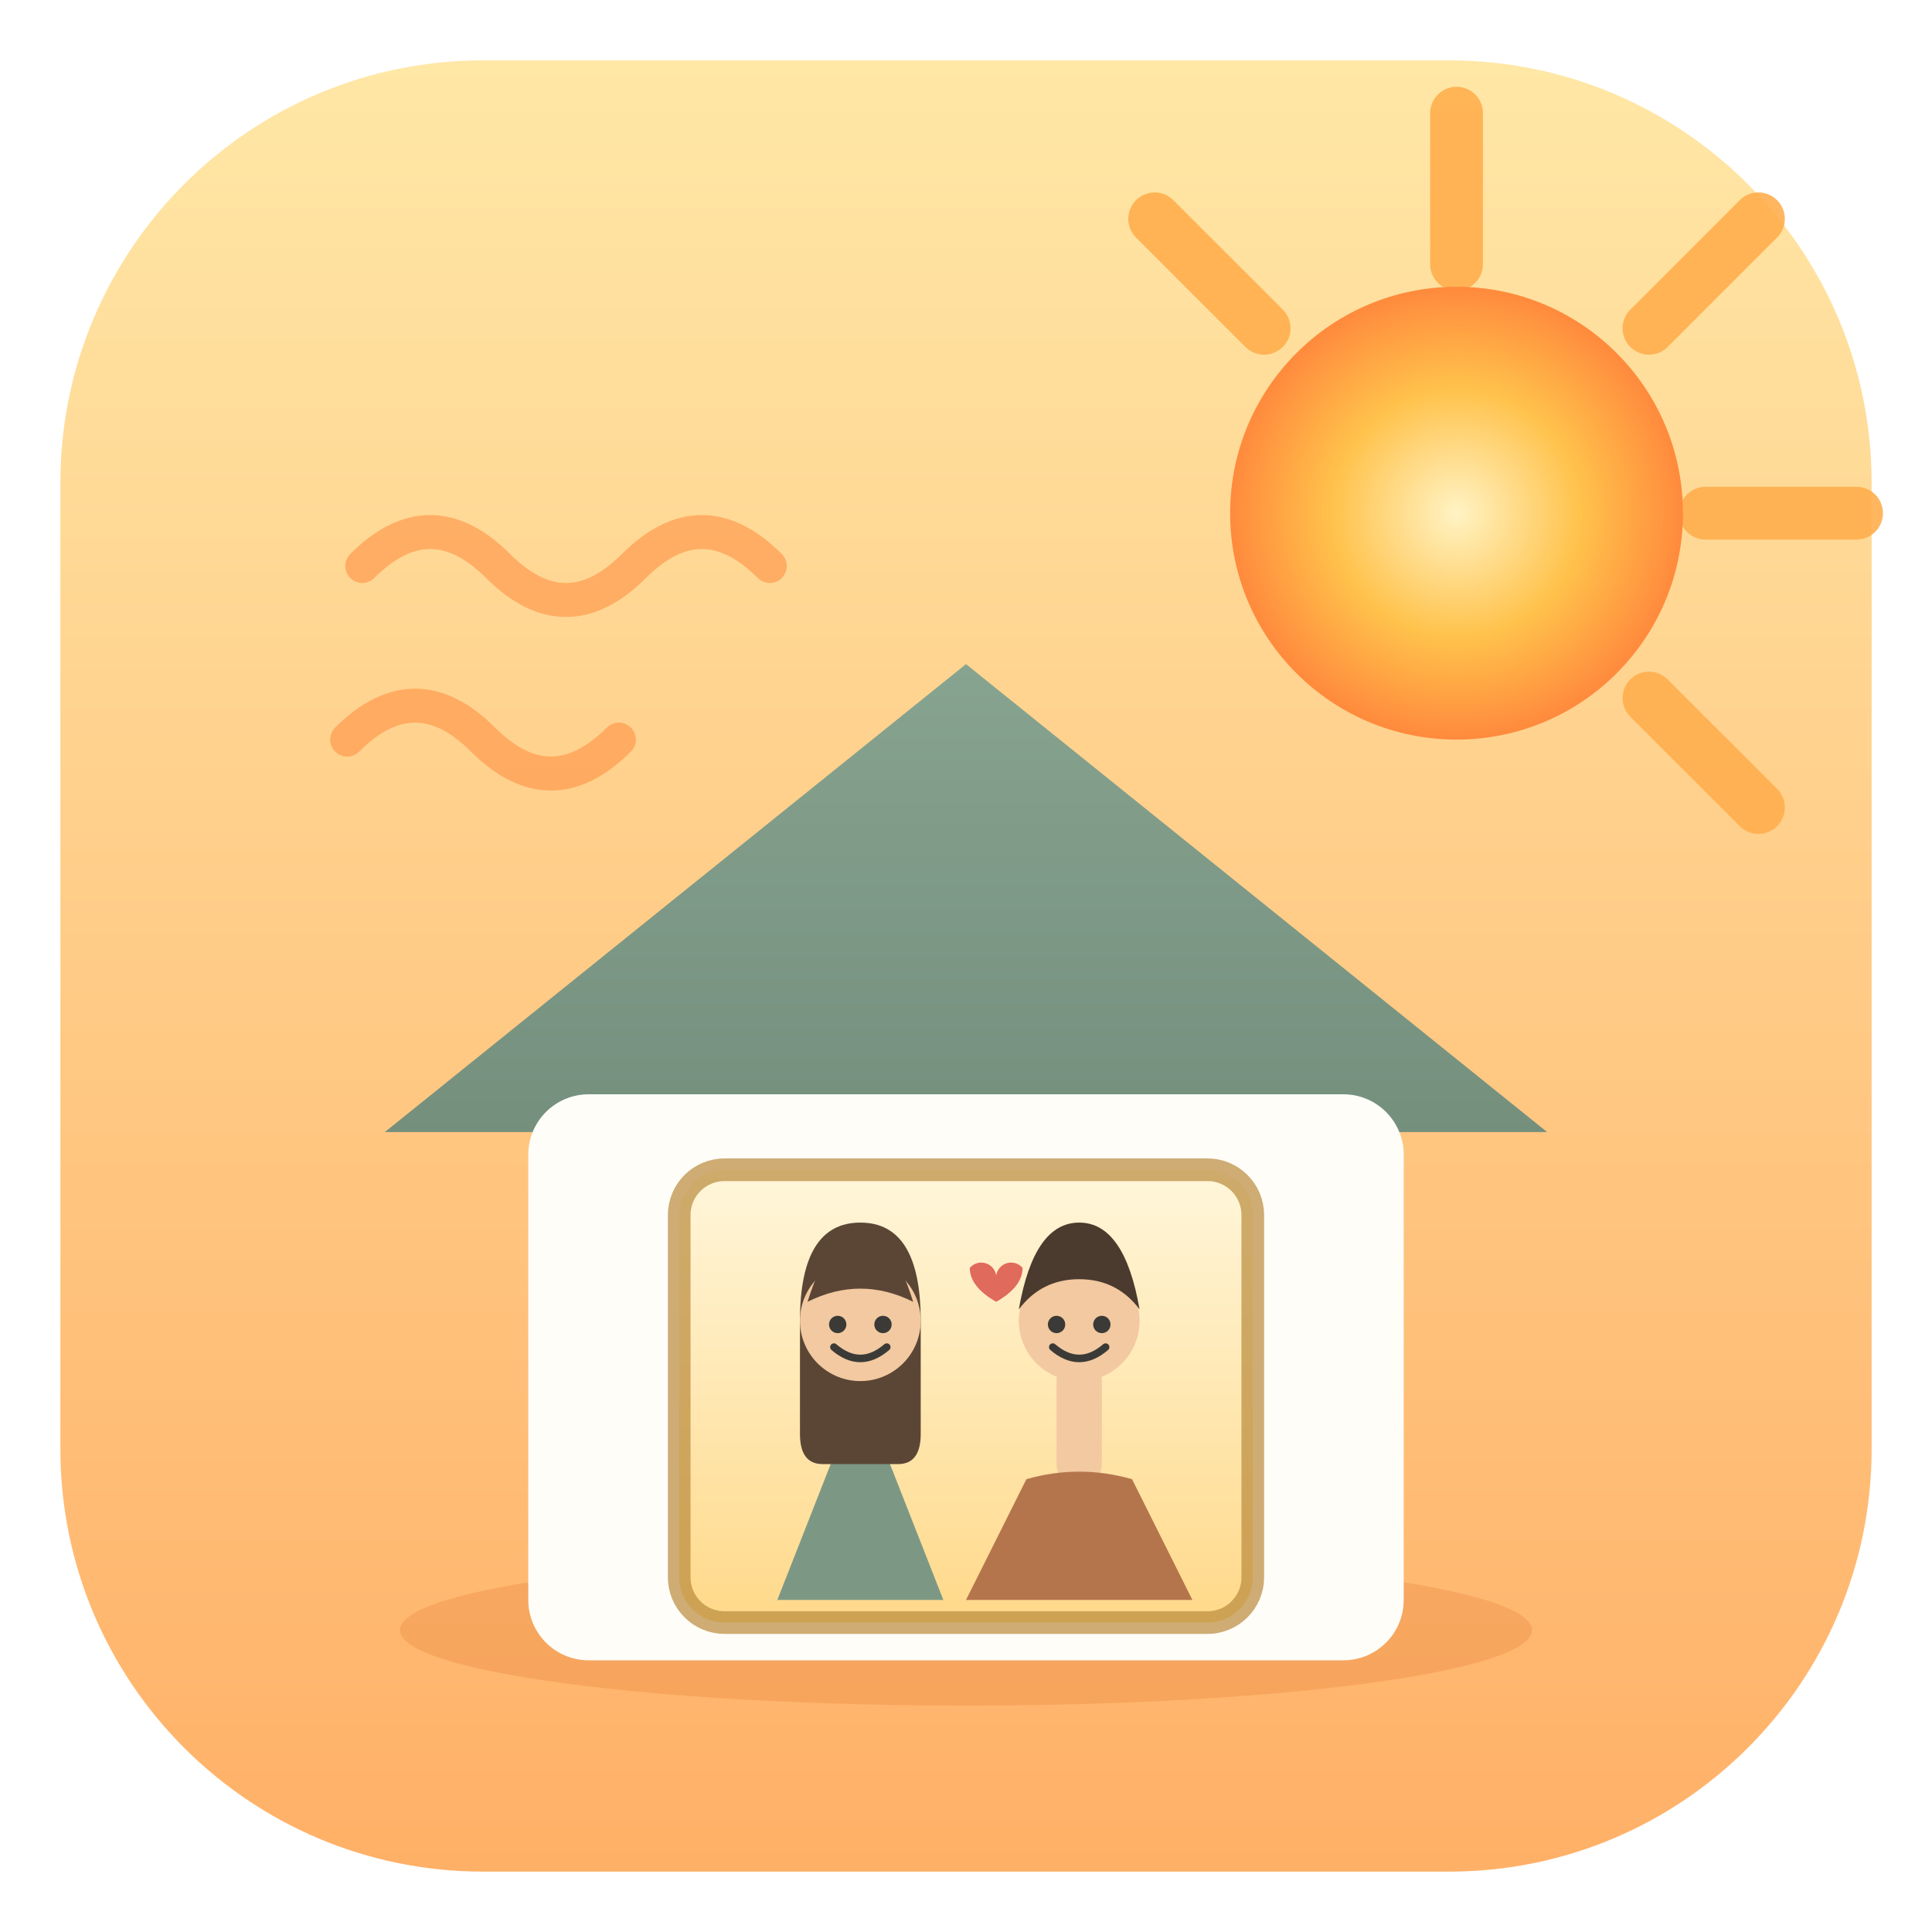
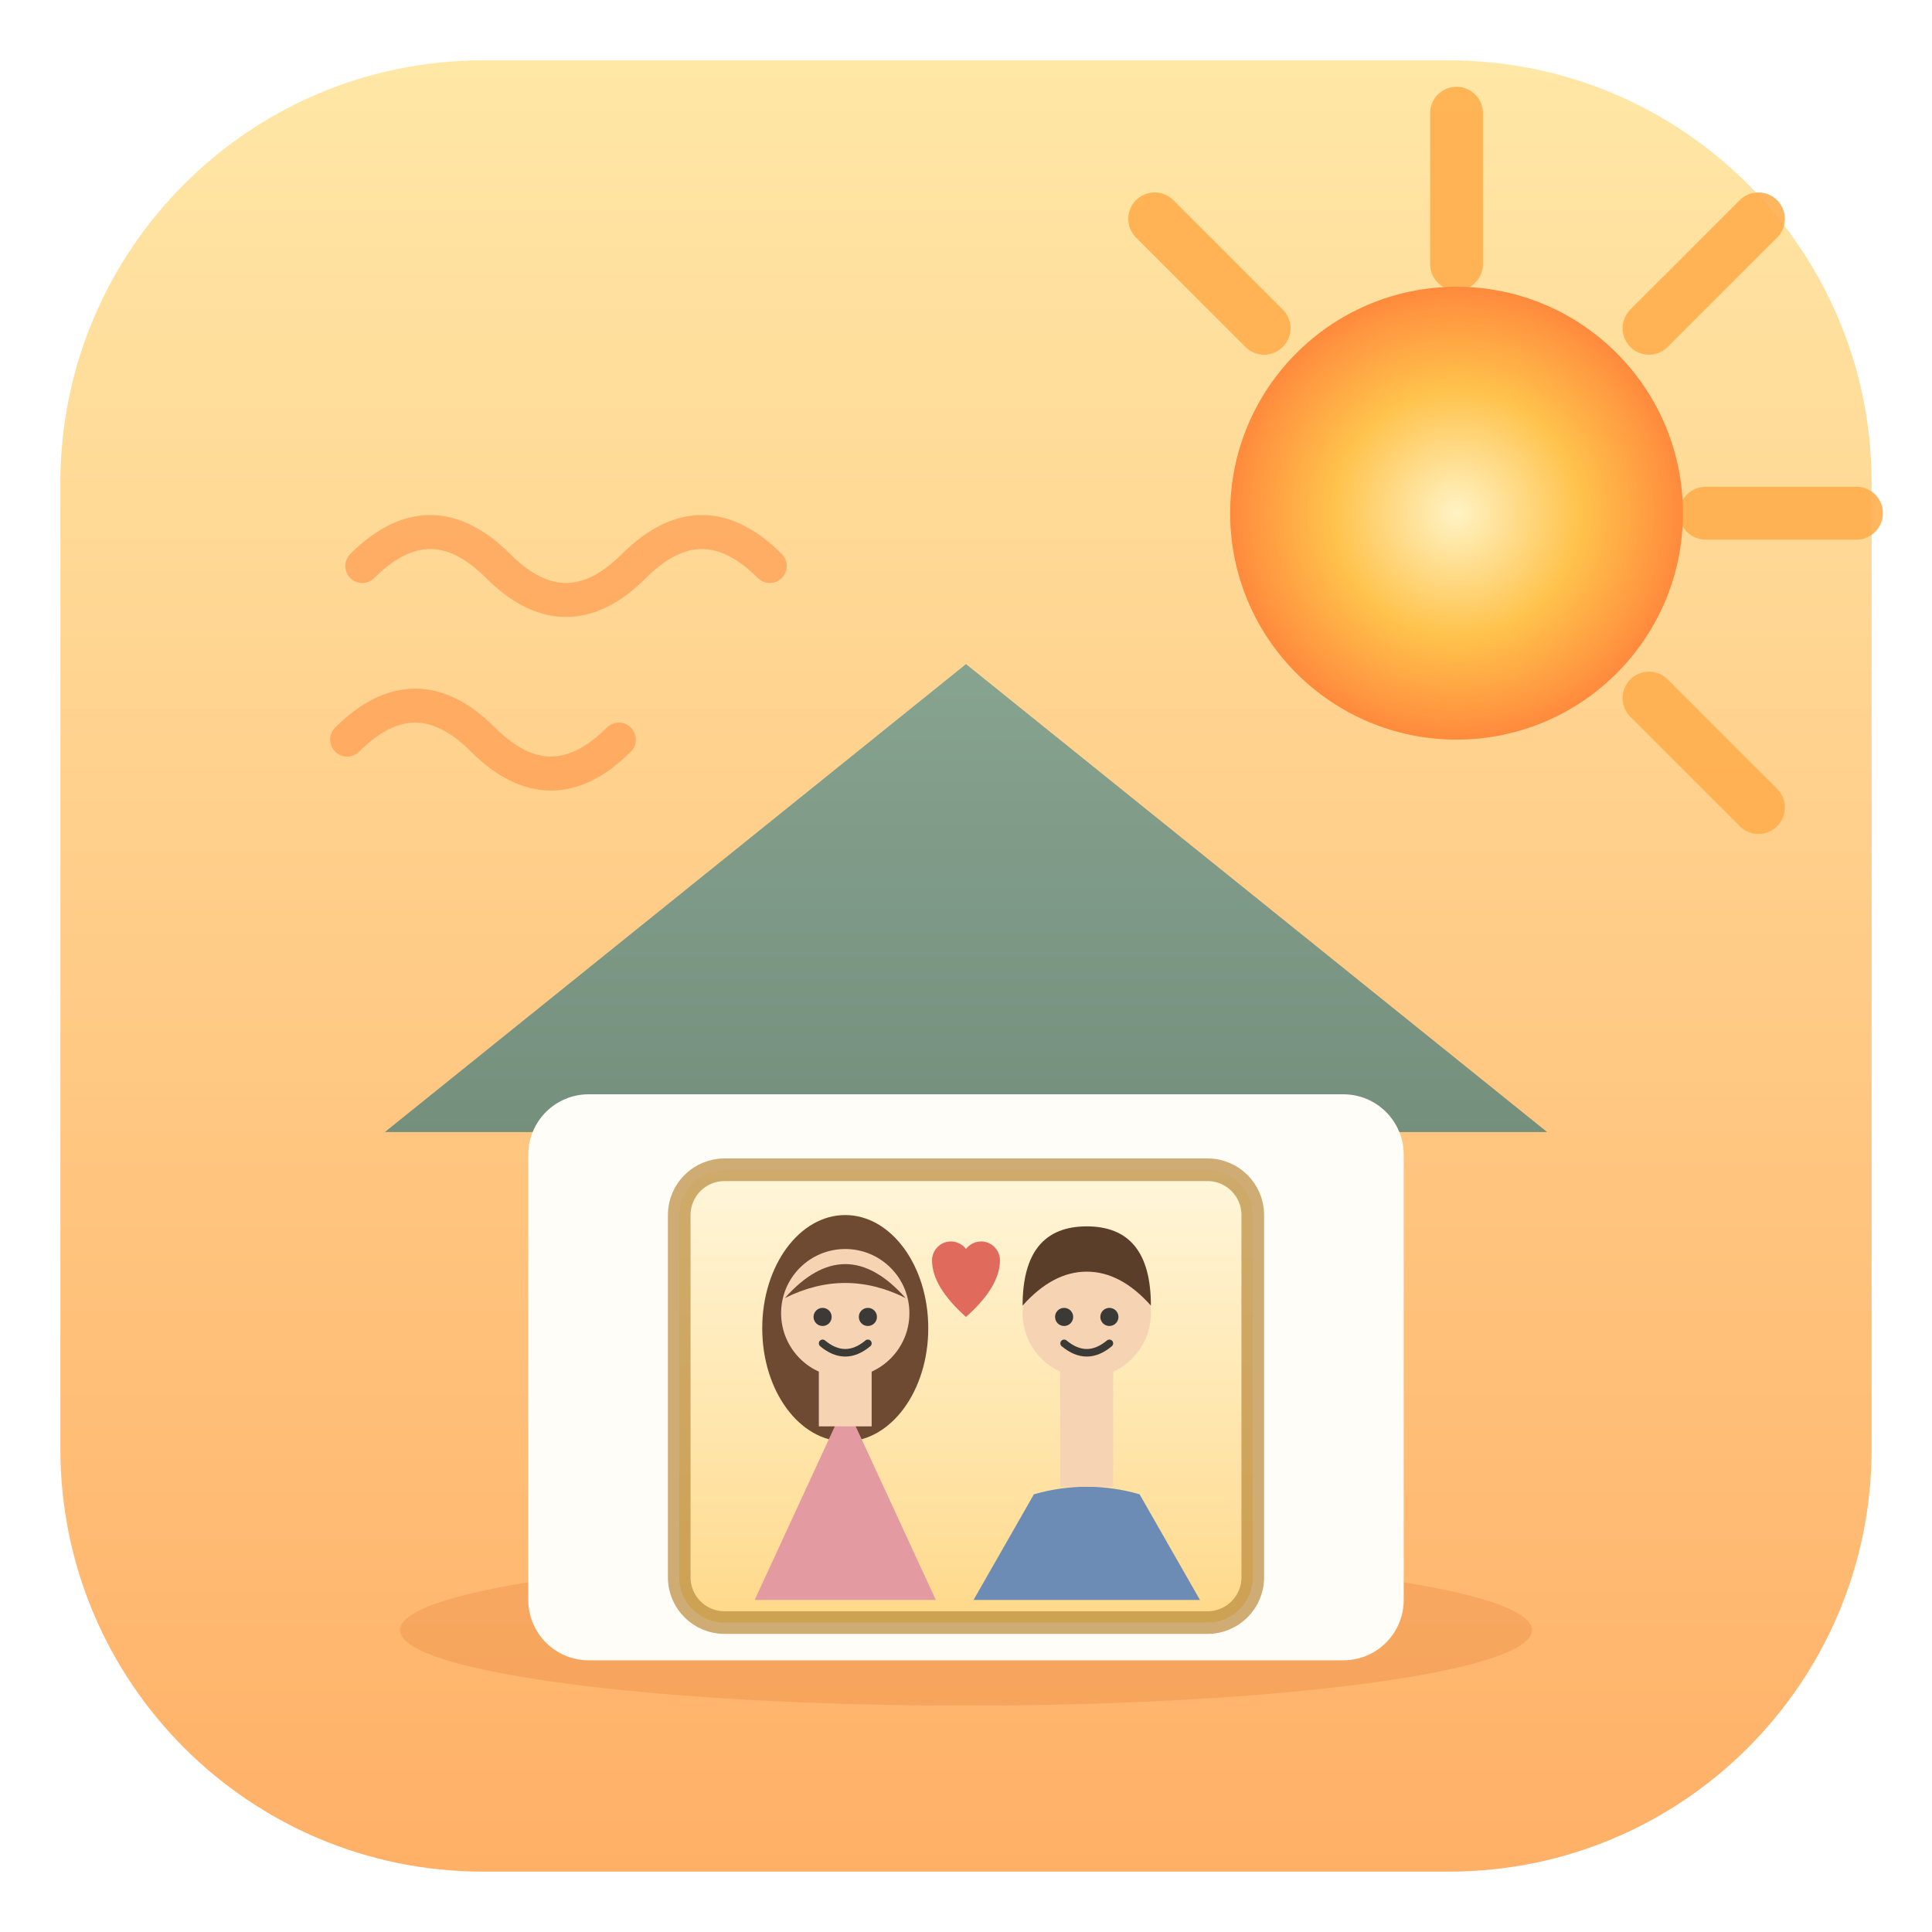
<svg xmlns="http://www.w3.org/2000/svg" width="512" height="512" viewBox="0 0 512 512" fill="none" role="img" aria-label="Assistant Foyer – maison en pleine canicule">
  <defs>
    <linearGradient id="bg" x1="0" y1="0" x2="0" y2="1">
      <stop offset="0" stop-color="#FFE7A6" />
      <stop offset="1" stop-color="#FFB067" />
    </linearGradient>
    <radialGradient id="sun" cx="0.5" cy="0.5" r="0.5">
      <stop offset="0" stop-color="#FFF3C4" />
      <stop offset="0.55" stop-color="#FFC24B" />
      <stop offset="1" stop-color="#FF8A3D" />
    </radialGradient>
    <linearGradient id="roof" x1="0" y1="0" x2="0" y2="1">
      <stop offset="0" stop-color="#8FAE99" />
      <stop offset="1" stop-color="#7C9885" />
    </linearGradient>
    <linearGradient id="window" x1="0" y1="0" x2="0" y2="1">
      <stop offset="0" stop-color="#FFF6DA" />
      <stop offset="1" stop-color="#FFD98A" />
    </linearGradient>
  </defs>
  <rect x="16" y="16" width="480" height="480" rx="112" fill="url(#bg)" />
  <g stroke="#FFAE4D" stroke-width="14" stroke-linecap="round" opacity="0.9">
    <line x1="386" y1="70" x2="386" y2="30" />
    <line x1="452" y1="136" x2="492" y2="136" />
    <line x1="437" y1="87" x2="466" y2="58" />
    <line x1="437" y1="185" x2="466" y2="214" />
    <line x1="335" y1="87" x2="306" y2="58" />
  </g>
  <circle cx="386" cy="136" r="60" fill="url(#sun)" />
  <g stroke="#FF8A3D" stroke-width="9" stroke-linecap="round" fill="none" opacity="0.55">
    <path d="M96 150 q18 -18 36 0 t36 0 t36 0" />
    <path d="M92 196 q18 -18 36 0 t36 0" />
  </g>
  <ellipse cx="256" cy="432" rx="150" ry="20" fill="#E8863F" opacity="0.35" />
  <path d="M256 176 L410 300 L102 300 Z" fill="url(#roof)" />
  <path d="M256 176 L410 300 L102 300 Z" fill="#000" opacity="0.06" />
  <rect x="140" y="290" width="232" height="150" rx="16" fill="#FFFDF8" />
  <rect x="180" y="310" width="152" height="120" rx="12" fill="url(#window)" />
  <g>
-     <path d="M228 368 l22 56 h-44 Z" fill="#7C9885" />
-     <path d="M212 350 q0 -26 16 -26 q16 0 16 26 v30 q0 8 -6 8 h-20 q-6 0 -6 -8 Z" fill="#5B4636" />
-     <circle cx="228" cy="350" r="16" fill="#F2C9A0" />
-     <path d="M214 345 q6 -19 14 -19 q8 0 14 19 q-14 -7 -28 0 Z" fill="#5B4636" />
-     <circle cx="222" cy="351" r="2.3" fill="#3B3A36" />
-     <circle cx="234" cy="351" r="2.3" fill="#3B3A36" />
-     <path d="M221 357 q7 6 14 0" stroke="#3B3A36" stroke-width="2" fill="none" stroke-linecap="round" />
+     <ellipse cx="224" cy="352" rx="22" ry="30" fill="#6E4A32" />
+     <path d="M224 372 L248 424 H200 Z" fill="#E39AA0" />
+     <rect x="217" y="360" width="14" height="18" fill="#F5D3B3" />
+     <circle cx="224" cy="348" r="17" fill="#F5D3B3" />
+     <path d="M208 344 q16 -18 32 0 q-16 -8 -32 0 Z" fill="#6E4A32" />
+     <circle cx="218" cy="349" r="2.4" fill="#3B3A36" />
+     <circle cx="230" cy="349" r="2.4" fill="#3B3A36" />
+     <path d="M218 356 q6 5 12 0" stroke="#3B3A36" stroke-width="2" fill="none" stroke-linecap="round" />
  </g>
  <g>
-     <rect x="280" y="360" width="12" height="34" rx="6" fill="#F2C9A0" />
-     <path d="M256 424 L272 392 Q286 388 300 392 L316 424 Z" fill="#B5754C" />
-     <circle cx="286" cy="350" r="16" fill="#F2C9A0" />
-     <path d="M270 347 q4 -23 16 -23 q12 0 16 23 q-6 -8 -16 -8 q-10 0 -16 8 Z" fill="#4B3A2E" />
-     <circle cx="280" cy="351" r="2.3" fill="#3B3A36" />
-     <circle cx="292" cy="351" r="2.3" fill="#3B3A36" />
-     <path d="M279 357 q7 6 14 0" stroke="#3B3A36" stroke-width="2" fill="none" stroke-linecap="round" />
+     <path d="M258 424 L274 396 Q288 392 302 396 L318 424 Z" fill="#6C8CB5" />
+     <rect x="281" y="360" width="14" height="34" fill="#F5D3B3" />
+     <circle cx="288" cy="348" r="17" fill="#F5D3B3" />
+     <path d="M271 346 q0 -21 17 -21 q17 0 17 21 q-8 -9 -17 -9 q-9 0 -17 9 Z" fill="#5A3E29" />
+     <circle cx="282" cy="349" r="2.4" fill="#3B3A36" />
+     <circle cx="294" cy="349" r="2.4" fill="#3B3A36" />
+     <path d="M282 356 q6 5 12 0" stroke="#3B3A36" stroke-width="2" fill="none" stroke-linecap="round" />
  </g>
-   <path d="M257 336 a4 4 0 0 1 7 2 a4 4 0 0 1 7 -2 q0 5 -7 9 q-7 -4 -7 -9 Z" fill="#E06A5B" />
+   <path d="M256 349 q-9 -8 -9 -15 a5 5 0 0 1 9 -3 a5 5 0 0 1 9 3 q0 7 -9 15 Z" fill="#E06A5B" />
  <rect x="180" y="310" width="152" height="120" rx="12" fill="none" stroke="#B98A3C" stroke-width="6" opacity="0.7" />
</svg>
